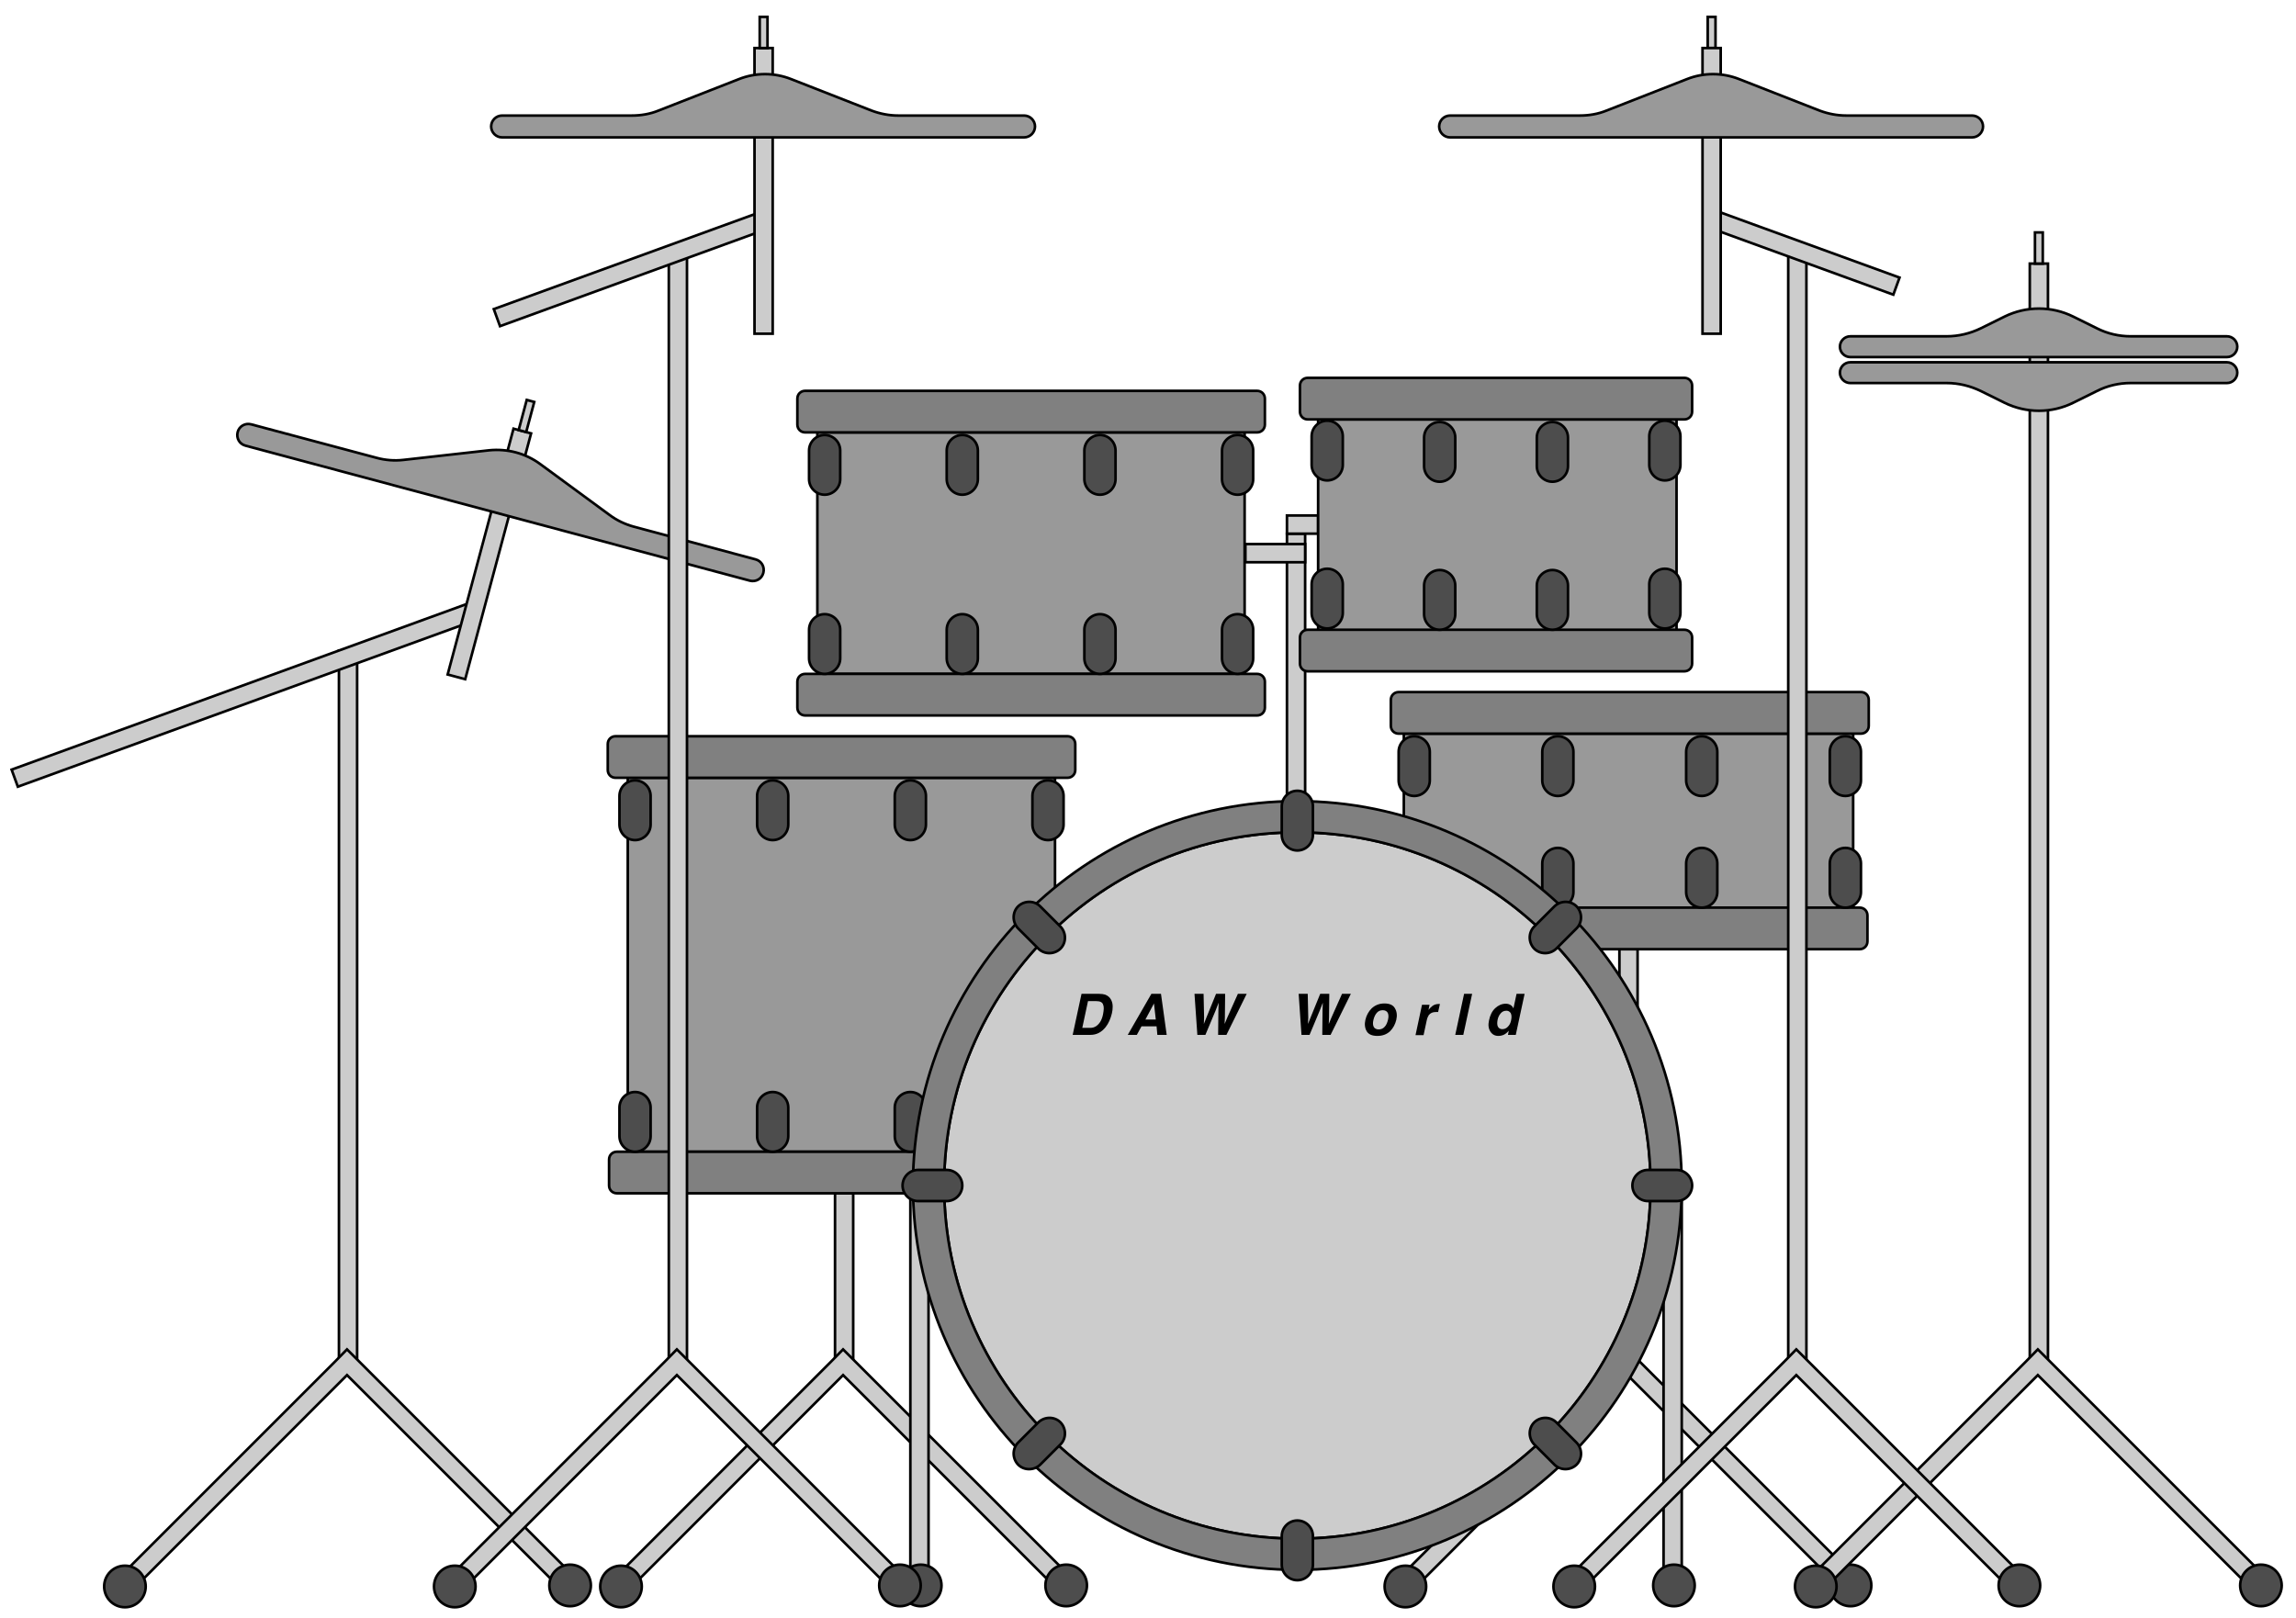
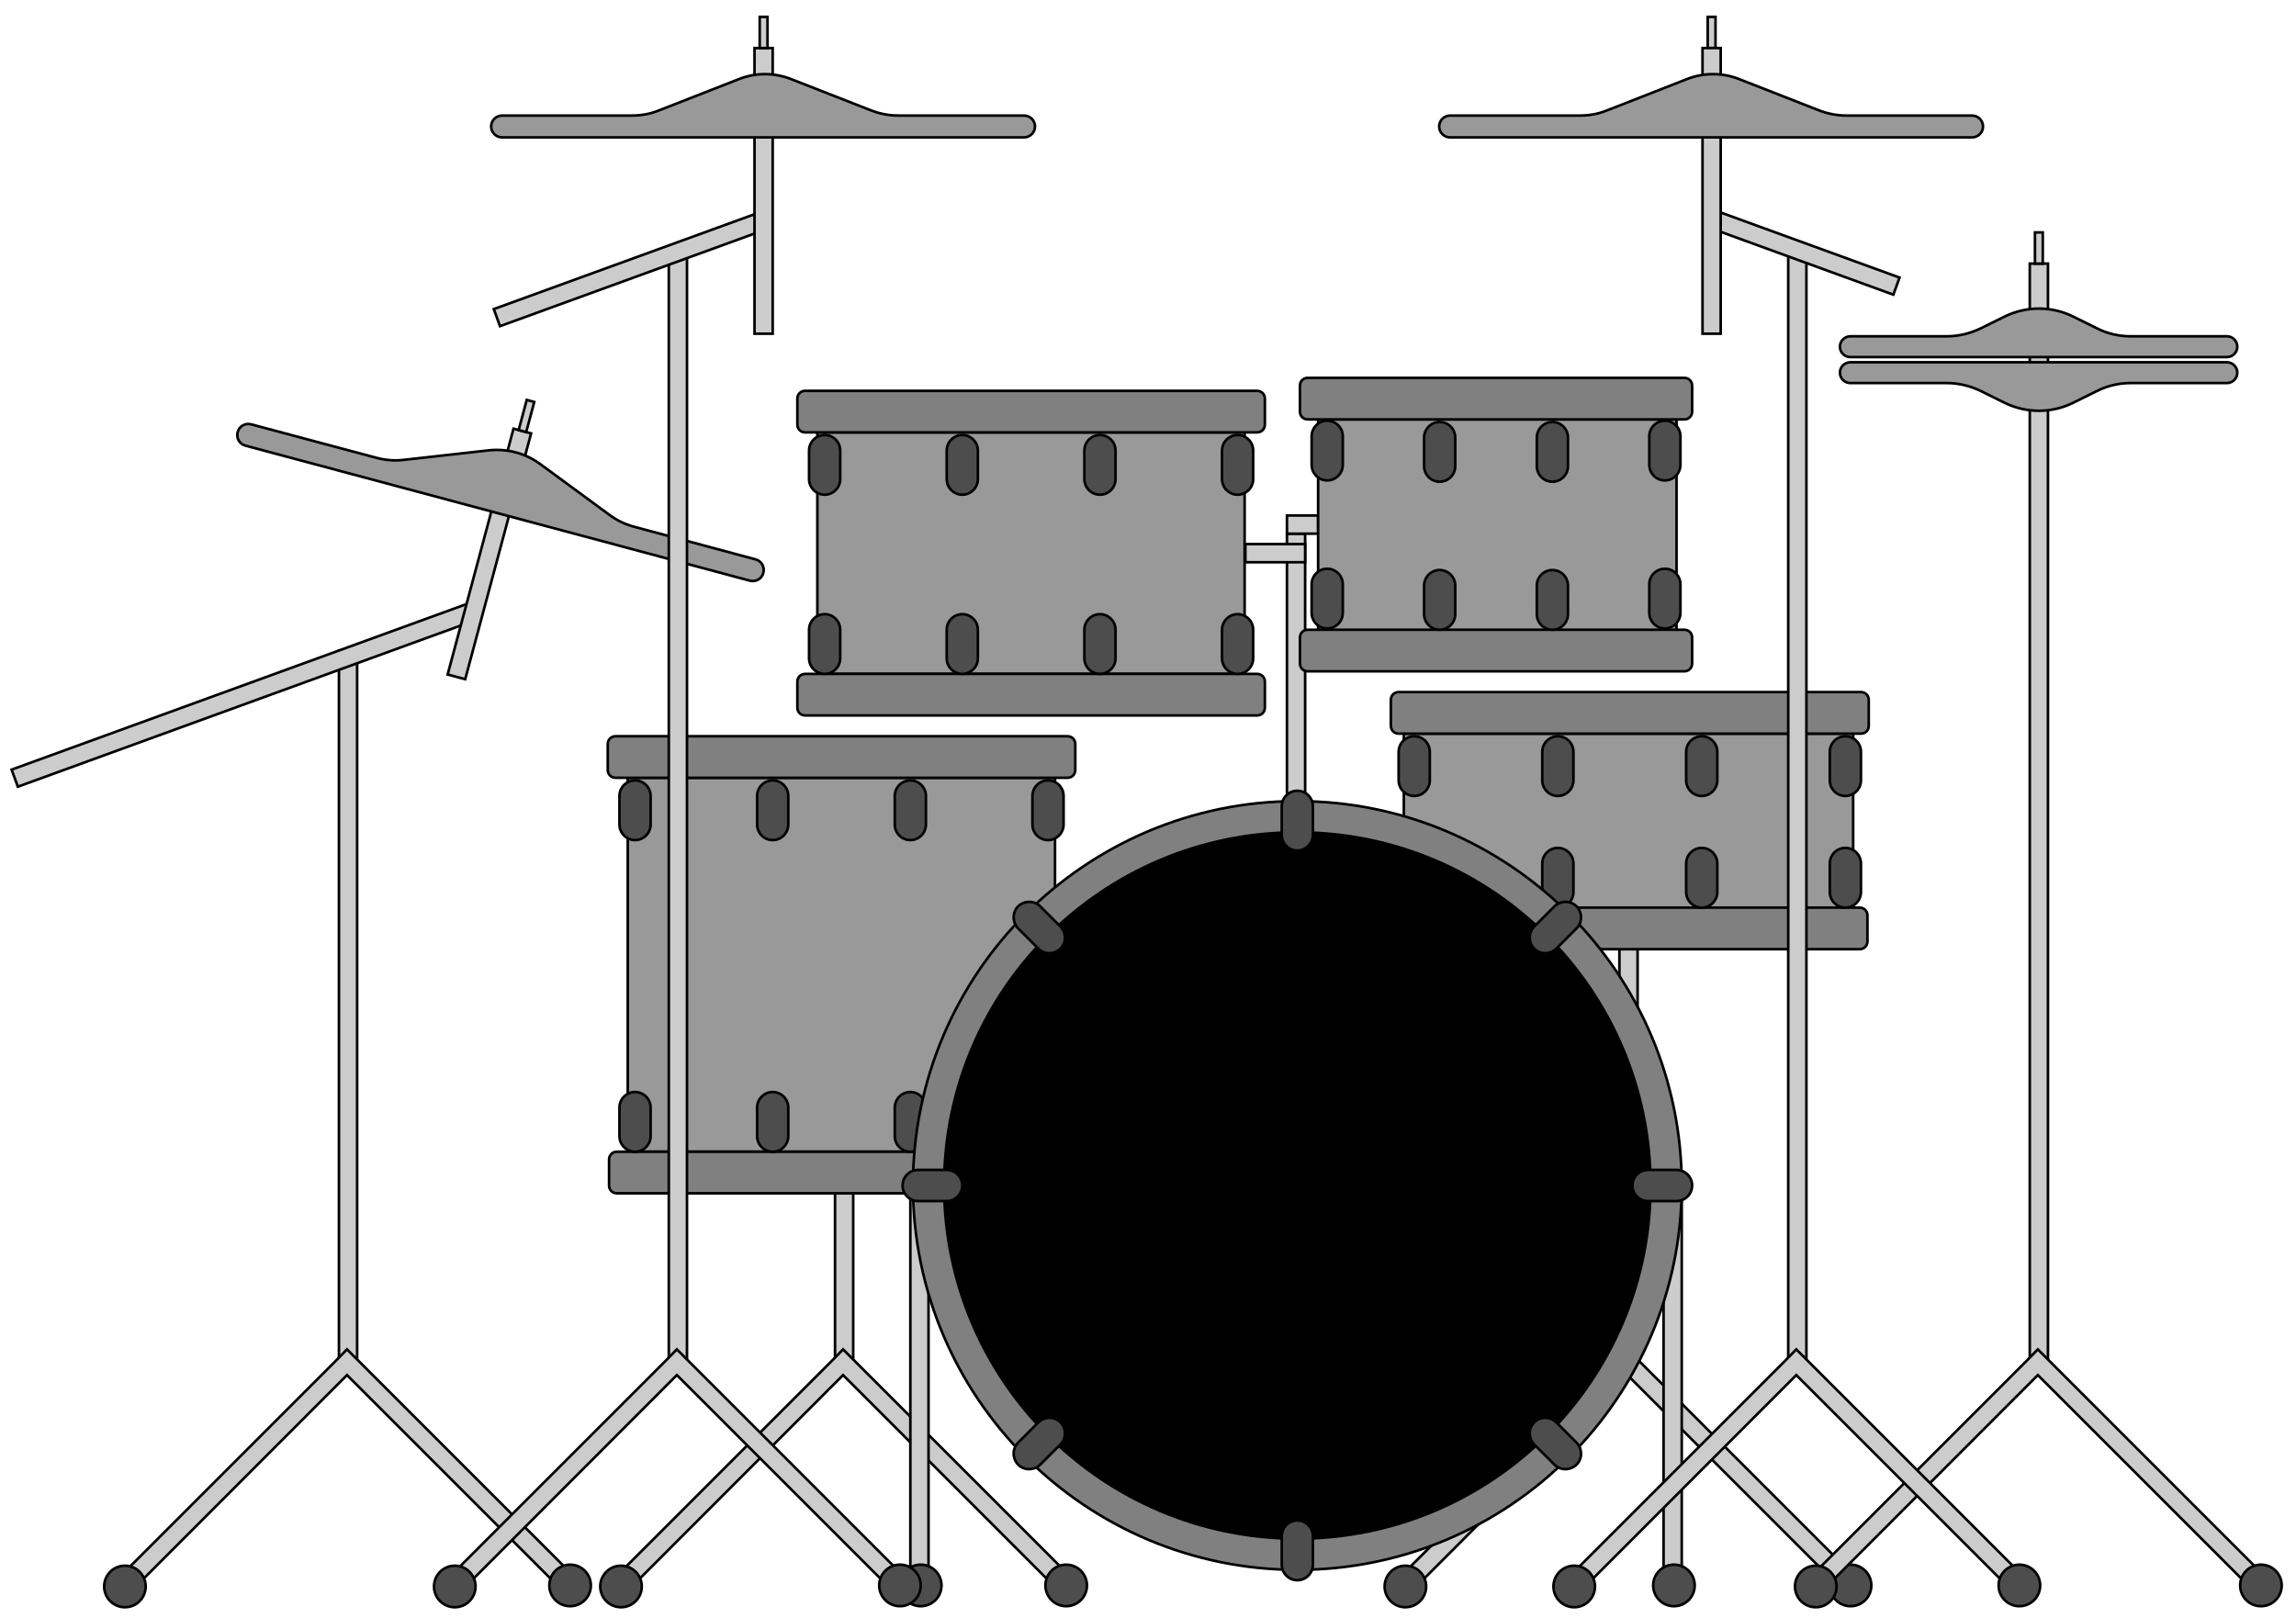
<svg xmlns="http://www.w3.org/2000/svg" version="1.1" x="0px" y="0px" viewBox="0 0 884 623" style="enable-background:new 0 0 884 623;" xml:space="preserve">
  <style type="text/css">
    .st0{fill:#CCCCCC;stroke:#000000;stroke-miterlimit:10;}
    .st1{fill:#4D4D4D;stroke:#000000;stroke-miterlimit:10;}
    .st2{fill:#CCCCCC;stroke:#000000;stroke-width:1;stroke-miterlimit:9.999;}
    .st3{fill:#999999;stroke:#000000;stroke-miterlimit:10;}
    .st4{fill:#808080;stroke:#000000;stroke-miterlimit:10;}
  </style>
-   <g id="drums-back01">
+   <g class="drums-back">
    <rect x="623.5" y="365.5" class="st0" width="7" height="164" />
    <rect x="495.5" y="205.5" class="st0" width="7" height="110" />
    <rect x="495.5" y="198.5" class="st0" width="12" height="7" />
    <rect x="479.5" y="209.5" class="st0" width="23" height="7" />
    <polygon class="st0" points="715,608 631.6,524.6 626.6,519.6 621.7,524.6 538.3,608 543.2,613 626.6,529.5 710.1,613  " />
    <circle class="st1" cx="712.5" cy="610.5" r="8" />
    <circle class="st1" cx="541.1" cy="610.9" r="8" />
    <rect x="321.5" y="459.5" class="st0" width="7" height="70" />
    <polygon class="st0" points="413,608 329.6,524.6 324.6,519.6 319.7,524.6 236.3,608 241.2,613 324.6,529.5 408.1,613  " />
    <circle class="st1" cx="410.5" cy="610.5" r="8" />
    <circle class="st1" cx="239.1" cy="610.9" r="8" />
    <rect x="130.5" y="250.5" class="st0" width="7" height="279" />
    <rect x="0" y="264" transform="matrix(0.9397 -0.342 0.342 0.9397 -85.8174 48.2779)" class="st0" width="188" height="7" />
    <rect x="781.5" y="101.5" class="st0" width="7" height="428" />
    <rect x="783.5" y="89.5" class="st0" width="3" height="12" />
    <rect x="139.4" y="209.8" transform="matrix(0.2588 -0.9659 0.9659 0.2588 -66.3705 340.0805)" class="st2" width="98" height="7" />
    <rect x="196.7" y="158.7" transform="matrix(0.2588 -0.9659 0.9659 0.2588 -4.5009 314.5167)" class="st2" width="12" height="3" />
    <polygon class="st0" points="873,608 789.6,524.6 784.6,519.6 779.7,524.6 696.3,608 701.2,613 784.6,529.5 868.1,613  " />
    <circle class="st1" cx="870.5" cy="610.5" r="8" />
    <circle class="st1" cx="699.1" cy="610.9" r="8" />
    <rect x="640.5" y="451.5" class="st0" width="7" height="159" />
    <circle class="st1" cx="644.5" cy="610.5" r="8" />
    <rect x="350.5" y="451.5" class="st0" width="7" height="159" />
    <circle class="st1" cx="354.5" cy="610.5" r="8" />
    <polygon class="st0" points="222,608 138.6,524.6 133.6,519.6 128.7,524.6 45.3,608 50.2,613 133.6,529.5 217.1,613  " />
    <circle class="st1" cx="219.5" cy="610.5" r="8" />
    <circle class="st1" cx="48.1" cy="610.9" r="8" />
  </g>
  <g id="low01-tam">
    <rect id="low01-shell" x="241.7" y="299.5" class="st3" width="164.5" height="144" />
    <g id="low01-rim">
      <path class="st4" d="M411,299.5H237c-1.7,0-3-1.3-3-3v-10c0-1.7,1.3-3,3-3h174c1.7,0,3,1.3,3,3v10C414,298.2,412.7,299.5,411,299.5z" />
      <path class="st4" d="M411.5,459.5h-174c-1.7,0-3-1.3-3-3v-10c0-1.7,1.3-3,3-3h174c1.7,0,3,1.3,3,3v10C414.5,458.2,413.2,459.5,411.5,459.5z" />
    </g>
    <g id="low01-rag">
      <path class="st1" d="M297.5,323.5L297.5,323.5c3.3,0,6-2.7,6-6v-11c0-3.3-2.7-6-6-6l0,0c-3.3,0-6,2.7-6,6v11C291.5,320.8,294.2,323.5,297.5,323.5z" />
      <path class="st1" d="M350.5,323.5L350.5,323.5c3.3,0,6-2.7,6-6v-11c0-3.3-2.7-6-6-6l0,0c-3.3,0-6,2.7-6,6v11C344.5,320.8,347.2,323.5,350.5,323.5z" />
      <path class="st1" d="M244.5,323.5L244.5,323.5c3.3,0,6-2.7,6-6v-11c0-3.3-2.7-6-6-6l0,0c-3.3,0-6,2.7-6,6v11C238.5,320.8,241.2,323.5,244.5,323.5z" />
      <path class="st1" d="M403.5,323.5L403.5,323.5c3.3,0,6-2.7,6-6v-11c0-3.3-2.7-6-6-6l0,0c-3.3,0-6,2.7-6,6v11C397.5,320.8,400.2,323.5,403.5,323.5z" />
      <path class="st1" d="M297.5,443.5L297.5,443.5c3.3,0,6-2.7,6-6v-11c0-3.3-2.7-6-6-6l0,0c-3.3,0-6,2.7-6,6v11C291.5,440.8,294.2,443.5,297.5,443.5z" />
      <path class="st1" d="M350.5,443.5L350.5,443.5c3.3,0,6-2.7,6-6v-11c0-3.3-2.7-6-6-6l0,0c-3.3,0-6,2.7-6,6v11C344.5,440.8,347.2,443.5,350.5,443.5z" />
      <path class="st1" d="M244.5,443.5L244.5,443.5c-3.3,0-6-2.7-6-6v-11c0-3.3,2.7-6,6-6l0,0c3.3,0,6,2.7,6,6v11C250.5,440.8,247.8,443.5,244.5,443.5z" />
      <path class="st1" d="M403.5,443.5L403.5,443.5c-3.3,0-6-2.7-6-6v-11c0-3.3,2.7-6,6-6l0,0c3.3,0,6,2.7,6,6v11C409.5,440.8,406.8,443.5,403.5,443.5z" />
    </g>
  </g>
  <g id="mid01-tam">
    <rect id="mid01-shell" x="314.7" y="166.5" class="st3" width="164.5" height="93" />
    <g id="mid01-rim">
      <path class="st4" d="M484,166.5H310c-1.7,0-3-1.3-3-3v-10c0-1.7,1.3-3,3-3h174c1.7,0,3,1.3,3,3v10C487,165.2,485.7,166.5,484,166.5z" />
      <path class="st4" d="M484,275.5H310c-1.7,0-3-1.3-3-3v-10c0-1.7,1.3-3,3-3h174c1.7,0,3,1.3,3,3v10C487,274.2,485.7,275.5,484,275.5z" />
    </g>
    <g id="mid01-rag">
      <path class="st1" d="M370.5,190.5L370.5,190.5c3.3,0,6-2.7,6-6v-11c0-3.3-2.7-6-6-6l0,0c-3.3,0-6,2.7-6,6v11C364.5,187.8,367.2,190.5,370.5,190.5z" />
      <path class="st1" d="M423.5,190.5L423.5,190.5c3.3,0,6-2.7,6-6v-11c0-3.3-2.7-6-6-6l0,0c-3.3,0-6,2.7-6,6v11C417.5,187.8,420.2,190.5,423.5,190.5z" />
      <path class="st1" d="M370.5,259.5L370.5,259.5c3.3,0,6-2.7,6-6v-11c0-3.3-2.7-6-6-6l0,0c-3.3,0-6,2.7-6,6v11C364.5,256.8,367.2,259.5,370.5,259.5z" />
      <path class="st1" d="M423.5,259.5L423.5,259.5c3.3,0,6-2.7,6-6v-11c0-3.3-2.7-6-6-6l0,0c-3.3,0-6,2.7-6,6v11C417.5,256.8,420.2,259.5,423.5,259.5z" />
      <path class="st1" d="M317.5,190.5L317.5,190.5c3.3,0,6-2.7,6-6v-11c0-3.3-2.7-6-6-6l0,0c-3.3,0-6,2.7-6,6v11C311.5,187.8,314.2,190.5,317.5,190.5z" />
      <path class="st1" d="M476.5,190.5L476.5,190.5c3.3,0,6-2.7,6-6v-11c0-3.3-2.7-6-6-6l0,0c-3.3,0-6,2.7-6,6v11C470.5,187.8,473.2,190.5,476.5,190.5z" />
      <path class="st1" d="M317.5,259.5L317.5,259.5c-3.3,0-6-2.7-6-6v-11c0-3.3,2.7-6,6-6l0,0c3.3,0,6,2.7,6,6v11C323.5,256.8,320.8,259.5,317.5,259.5z" />
      <path class="st1" d="M476.5,259.5L476.5,259.5c-3.3,0-6-2.7-6-6v-11c0-3.3,2.7-6,6-6l0,0c3.3,0,6,2.7,6,6v11C482.5,256.8,479.8,259.5,476.5,259.5z" />
    </g>
  </g>
  <g id="hi01-tam">
    <rect id="hi01-shell" x="507.5" y="161.5" class="st3" width="138" height="93" />
    <g id="hi01-rim">
      <path class="st4" d="M648.5,161.5h-145c-1.7,0-3-1.3-3-3v-10c0-1.7,1.3-3,3-3h145c1.7,0,3,1.3,3,3v10C651.5,160.2,650.2,161.5,648.5,161.5z" />
      <path class="st4" d="M648.5,258.5h-145c-1.7,0-3-1.3-3-3v-10c0-1.7,1.3-3,3-3h145c1.7,0,3,1.3,3,3v10C651.5,257.2,650.2,258.5,648.5,258.5z" />
    </g>
    <g id="hi01-rag">
      <path class="st1" d="M554.3,185.5L554.3,185.5c3.3,0,6-2.7,6-6v-11c0-3.3-2.7-6-6-6l0,0c-3.3,0-6,2.7-6,6v11C548.3,182.8,551,185.5,554.3,185.5z" />
      <path class="st1" d="M597.7,185.5L597.7,185.5c3.3,0,6-2.7,6-6v-11c0-3.3-2.7-6-6-6l0,0c-3.3,0-6,2.7-6,6v11C591.7,182.8,594.4,185.5,597.7,185.5z" />
      <path class="st1" d="M554.3,242.5L554.3,242.5c3.3,0,6-2.7,6-6v-11c0-3.3-2.7-6-6-6l0,0c-3.3,0-6,2.7-6,6v11C548.3,239.8,551,242.5,554.3,242.5z" />
      <path class="st1" d="M597.7,242.5L597.7,242.5c3.3,0,6-2.7,6-6v-11c0-3.3-2.7-6-6-6l0,0c-3.3,0-6,2.7-6,6v11C591.7,239.8,594.4,242.5,597.7,242.5z" />
      <path class="st1" d="M511,185L511,185c3.3,0,6-2.7,6-6v-11c0-3.3-2.7-6-6-6l0,0c-3.3,0-6,2.7-6,6v11C505,182.3,507.7,185,511,185z" />
      <path class="st1" d="M641,185L641,185c3.3,0,6-2.7,6-6v-11c0-3.3-2.7-6-6-6l0,0c-3.3,0-6,2.7-6,6v11C635,182.3,637.7,185,641,185z" />
      <path class="st1" d="M511,242L511,242c-3.3,0-6-2.7-6-6v-11c0-3.3,2.7-6,6-6l0,0c3.3,0,6,2.7,6,6v11C517,239.3,514.3,242,511,242z" />
      <path class="st1" d="M641,242L641,242c-3.3,0-6-2.7-6-6v-11c0-3.3,2.7-6,6-6l0,0c3.3,0,6,2.7,6,6v11C647,239.3,644.3,242,641,242z" />
    </g>
  </g>
  <g id="snare01">
    <rect id="snare01-shell" x="540.5" y="282.5" class="st3" width="173" height="67" />
    <g id="snare01-rim">
      <path class="st4" d="M716.5,282.5h-178c-1.7,0-3-1.3-3-3v-10c0-1.7,1.3-3,3-3h178c1.7,0,3,1.3,3,3v10C719.5,281.2,718.2,282.5,716.5,282.5z" />
      <path class="st4" d="M716,365.5H538c-1.7,0-3-1.3-3-3v-10c0-1.7,1.3-3,3-3h178c1.7,0,3,1.3,3,3v10C719,364.2,717.7,365.5,716,365.5z" />
    </g>
    <g id="snare01-rag">
      <path class="st1" d="M599.8,306.5L599.8,306.5c3.3,0,6-2.7,6-6v-11c0-3.3-2.7-6-6-6l0,0c-3.3,0-6,2.7-6,6v11C593.8,303.8,596.5,306.5,599.8,306.5z" />
      <path class="st1" d="M655.2,306.5L655.2,306.5c3.3,0,6-2.7,6-6v-11c0-3.3-2.7-6-6-6l0,0c-3.3,0-6,2.7-6,6v11C649.2,303.8,651.9,306.5,655.2,306.5z" />
      <path class="st1" d="M599.8,349.5L599.8,349.5c3.3,0,6-2.7,6-6v-11c0-3.3-2.7-6-6-6l0,0c-3.3,0-6,2.7-6,6v11C593.8,346.8,596.5,349.5,599.8,349.5z" />
      <path class="st1" d="M655.2,349.5L655.2,349.5c3.3,0,6-2.7,6-6v-11c0-3.3-2.7-6-6-6l0,0c-3.3,0-6,2.7-6,6v11C649.2,346.8,651.9,349.5,655.2,349.5z" />
      <path class="st1" d="M544.5,306.5L544.5,306.5c3.3,0,6-2.7,6-6v-11c0-3.3-2.7-6-6-6l0,0c-3.3,0-6,2.7-6,6v11C538.5,303.8,541.2,306.5,544.5,306.5z" />
      <path class="st1" d="M710.5,306.5L710.5,306.5c3.3,0,6-2.7,6-6v-11c0-3.3-2.7-6-6-6l0,0c-3.3,0-6,2.7-6,6v11C704.5,303.8,707.2,306.5,710.5,306.5z" />
      <path class="st1" d="M544.5,349.5L544.5,349.5c-3.3,0-6-2.7-6-6v-11c0-3.3,2.7-6,6-6l0,0c3.3,0,6,2.7,6,6v11C550.5,346.8,547.8,349.5,544.5,349.5z" />
      <path class="st1" d="M710.5,349.5L710.5,349.5c-3.3,0-6-2.7-6-6v-11c0-3.3,2.7-6,6-6l0,0c3.3,0,6,2.7,6,6v11C716.5,346.8,713.8,349.5,710.5,349.5z" />
    </g>
  </g>
  <g id="bass01">
-     <circle id="bass01-shell" class="st0" cx="499.5" cy="456.5" r="136" />
+     <circle id="bass01-shell" class="st5" cx="499.5" cy="456.5" r="136" />
    <path id="ba01ss-rim" class="st4" d="M499.5,604.5c-81.6,0-148-66.4-148-148s66.4-148,148-148s148,66.4,148,148S581.1,604.5,499.5,604.5z M499.5,320.5c-75,0-136,61-136,136s61,136,136,136s136-61,136-136S574.5,320.5,499.5,320.5z" />
    <g id="ba01ss-rag">
      <path class="st1" d="M499.5,608.5L499.5,608.5c3.3,0,6-2.7,6-6v-11c0-3.3-2.7-6-6-6l0,0c-3.3,0-6,2.7-6,6v11C493.5,605.8,496.2,608.5,499.5,608.5z" />
      <path class="st1" d="M607,564L607,564c2.3-2.3,2.3-6.1,0-8.5l-7.8-7.8c-2.3-2.3-6.1-2.3-8.5,0l0,0c-2.3,2.3-2.3,6.1,0,8.5l7.8,7.8C600.8,566.3,604.6,566.3,607,564z" />
      <path class="st1" d="M651.5,456.5L651.5,456.5c0-3.3-2.7-6-6-6h-11c-3.3,0-6,2.7-6,6l0,0c0,3.3,2.7,6,6,6h11C648.8,462.5,651.5,459.8,651.5,456.5z" />
      <path class="st1" d="M607,349L607,349c-2.3-2.3-6.1-2.3-8.5,0l-7.8,7.8c-2.3,2.3-2.3,6.1,0,8.5l0,0c2.3,2.3,6.1,2.3,8.5,0l7.8-7.8C609.3,355.2,609.3,351.4,607,349z" />
      <path class="st1" d="M499.5,304.5L499.5,304.5c-3.3,0-6,2.7-6,6v11c0,3.3,2.7,6,6,6l0,0c3.3,0,6-2.7,6-6v-11C505.5,307.2,502.8,304.5,499.5,304.5z" />
      <path class="st1" d="M392,349L392,349c-2.3,2.3-2.3,6.1,0,8.5l7.8,7.8c2.3,2.3,6.1,2.3,8.5,0l0,0c2.3-2.3,2.3-6.1,0-8.5l-7.8-7.8C398.2,346.7,394.4,346.7,392,349z" />
      <path class="st1" d="M347.5,456.5L347.5,456.5c0,3.3,2.7,6,6,6h11c3.3,0,6-2.7,6-6l0,0c0-3.3-2.7-6-6-6h-11C350.2,450.5,347.5,453.2,347.5,456.5z" />
      <path class="st1" d="M392,564L392,564c2.3,2.3,6.1,2.3,8.5,0l7.8-7.8c2.3-2.3,2.3-6.1,0-8.5l0,0c-2.3-2.3-6.1-2.3-8.5,0l-7.8,7.8C389.7,557.8,389.7,561.6,392,564z" />
    </g>
-     <g id="bass-type01">
+     <g class="bass-type01">
      <path d="M425.5,383c1,0.4,1.8,1,2.3,2c0.4,0.8,0.6,1.6,0.6,2.6c0,0.9-0.1,1.8-0.3,2.6c-0.5,2.1-1.3,3.9-2.4,5.3c-1.6,2-3.5,3-5.9,3H413l3.4-15.8h6.8C424.1,382.7,424.9,382.8,425.5,383z M418.9,385.5l-2.2,10.3h3.1c1.6,0,2.8-0.8,3.8-2.3c0.5-0.8,0.9-1.9,1.1-3c0.3-1.6,0.4-2.8,0-3.7c-0.3-0.9-1.2-1.3-2.7-1.3H418.9z" />
      <path d="M443.3,382.7h3.7l2.2,15.8h-3.6l-0.3-3.3h-5.8l-1.8,3.3h-3.5L443.3,382.7z M441,392.6h4l-0.7-6.2L441,392.6z" />
      <path d="M463.4,382.7l0.2,9.1l-0.1,2.5l1-2.5l3.7-9.1h3.5l-0.1,9.1l-0.1,2.5l1-2.4l4.1-9.2h3.4l-7.8,15.8H469l0.1-9.3l0.1-3.1l-1.2,3.1l-3.9,9.3H461l-1.1-15.8H463.4z" />
      <path d="M503.5,382.7l0.2,9.1l-0.1,2.5l1-2.5l3.7-9.1h3.5l-0.1,9.1l-0.1,2.5l1-2.4l4.1-9.2h3.4l-7.8,15.8h-3.2l0.1-9.3l0.1-3.1l-1.2,3.1l-3.9,9.3h-3.1l-1.1-15.8H503.5z" />
      <path d="M530.3,398.9c-2,0-3.4-0.6-4.1-1.8c-0.7-1.2-0.9-2.7-0.5-4.4c0.4-1.7,1.2-3.2,2.4-4.4c1.3-1.2,2.9-1.9,4.9-1.9s3.4,0.6,4.1,1.9c0.7,1.2,0.9,2.7,0.5,4.4c-0.4,1.7-1.2,3.2-2.4,4.4C533.9,398.3,532.3,398.9,530.3,398.9z M534.4,392.7c0.3-1.2,0.2-2.1-0.1-2.7s-1-1-1.9-1s-1.7,0.3-2.3,1s-1,1.5-1.3,2.7s-0.2,2.1,0.1,2.7s1,1,1.9,1s1.7-0.3,2.3-1C533.7,394.8,534.1,393.9,534.4,392.7z" />
      <path d="M554.4,386.6l-0.7,3.1c-0.2,0-0.4,0-0.5,0c-0.2,0-0.3,0-0.4,0c-1.2,0-2.1,0.4-2.7,1.2c-0.3,0.5-0.6,1.1-0.8,2.1l-1.2,5.6H545l2.5-11.7h2.9l-0.4,2c0.6-0.8,1.2-1.3,1.6-1.6c0.7-0.5,1.5-0.7,2.4-0.7c0.1,0,0.1,0,0.1,0C554.2,386.6,554.3,386.6,554.4,386.6z" />
      <path d="M563.4,398.5h-3.1l3.4-15.8h3.1L563.4,398.5z" />
      <path d="M582.7,388.3l1.2-5.6h3.1l-3.4,15.8h-3l0.3-1.6c-0.6,0.7-1.2,1.2-1.8,1.5s-1.4,0.5-2.2,0.5c-1.4,0-2.4-0.6-3.1-1.7c-0.7-1.1-0.9-2.5-0.5-4.3c0.4-2,1.2-3.6,2.4-4.7s2.5-1.7,4.1-1.7c0.7,0,1.3,0.2,1.8,0.5C582.1,387.3,582.5,387.8,582.7,388.3zM581.8,392.9c0.3-1.4,0.2-2.5-0.4-3.1c-0.4-0.4-0.8-0.6-1.4-0.6c-0.9,0-1.6,0.3-2.2,1c-0.6,0.7-1,1.5-1.2,2.5c-0.2,1.1-0.2,1.9,0.1,2.6c0.3,0.6,0.9,1,1.7,1s1.6-0.3,2.2-1C581.2,394.7,581.6,393.9,581.8,392.9z" />
    </g>
  </g>
-   <g id="hat01">
-     <path id="hat-01bottom" class="st3" d="M807.3,150.6l-9.1,4.5c-8.3,4.1-18,4.1-26.4,0l-9.1-4.5c-4.1-2-8.6-3.1-13.2-3.1h-37.1c-2.2,0-4-1.8-4-4l0,0c0-2.2,1.8-4,4-4h145c2.2,0,4,1.8,4,4l0,0c0,2.2-1.8,4-4,4h-37.1C815.9,147.5,811.4,148.5,807.3,150.6z" />
-     <path id="hat-01top" class="st3" d="M807.3,126.4l-9.1-4.5c-8.3-4.1-18-4.1-26.4,0l-9.1,4.5c-4.1,2-8.6,3.1-13.2,3.1h-37.1c-2.2,0-4,1.8-4,4l0,0c0,2.2,1.8,4,4,4h145c2.2,0,4-1.8,4-4l0,0c0-2.2-1.8-4-4-4h-37.1C815.9,129.5,811.4,128.5,807.3,126.4z" />
+   <g id="hat01" class="hat">
+     <path id="hat01-bottom" class="st3" d="M807.3,150.6l-9.1,4.5c-8.3,4.1-18,4.1-26.4,0l-9.1-4.5c-4.1-2-8.6-3.1-13.2-3.1h-37.1c-2.2,0-4-1.8-4-4l0,0c0-2.2,1.8-4,4-4h145c2.2,0,4,1.8,4,4l0,0c0,2.2-1.8,4-4,4h-37.1C815.9,147.5,811.4,148.5,807.3,150.6z" />
+     <path id="hat01-top" class="st3" d="M807.3,126.4l-9.1-4.5c-8.3-4.1-18-4.1-26.4,0l-9.1,4.5c-4.1,2-8.6,3.1-13.2,3.1h-37.1c-2.2,0-4,1.8-4,4l0,0c0,2.2,1.8,4,4,4h145c2.2,0,4-1.8,4-4l0,0c0-2.2-1.8-4-4-4h-37.1C815.9,129.5,811.4,128.5,807.3,126.4z" />
  </g>
-   <path id="ride01" class="st3" d="M234.7,198.3L208,178.7c-5.7-4.2-12.7-6-19.7-5.3l-33,3.7c-3.5,0.4-7,0.1-10.3-0.8l-48.3-12.9c-2.3-0.6-4.6,0.7-5.2,3l0,0c-0.6,2.3,0.7,4.6,3,5.2l194.2,52c2.3,0.6,4.6-0.7,5.2-3l0,0c0.6-2.3-0.7-4.6-3-5.2L244,202.8C240.7,201.9,237.5,200.4,234.7,198.3z" />
-   <g id="back02">
+   <path id="ride01" class="st3 ride" d="M234.7,198.3L208,178.7c-5.7-4.2-12.7-6-19.7-5.3l-33,3.7c-3.5,0.4-7,0.1-10.3-0.8l-48.3-12.9c-2.3-0.6-4.6,0.7-5.2,3l0,0c-0.6,2.3,0.7,4.6,3,5.2l194.2,52c2.3,0.6,4.6-0.7,5.2-3l0,0c0.6-2.3-0.7-4.6-3-5.2L244,202.8C240.7,201.9,237.5,200.4,234.7,198.3z" />
+   <g class="drums-back">
    <rect x="257.5" y="96.5" class="st0" width="7" height="433" />
    <rect x="188" y="100" transform="matrix(0.9397 -0.342 0.342 0.9397 -20.7447 89.3473)" class="st0" width="110" height="7" />
    <rect x="290.5" y="18.5" class="st0" width="7" height="110" />
    <rect x="292.5" y="6.5" class="st0" width="3" height="12" />
    <polygon class="st0" points="349,608 265.6,524.6 260.6,519.6 255.7,524.6 172.3,608 177.2,613 260.6,529.5 344.1,613  " />
    <circle class="st1" cx="346.5" cy="610.5" r="8" />
    <circle class="st1" cx="175.1" cy="610.9" r="8" />
    <rect x="688.5" y="96.5" class="st0" width="7" height="433" />
    <rect x="690.5" y="58.5" transform="matrix(0.342 -0.9397 0.9397 0.342 365.4865 715.9908)" class="st0" width="7" height="77" />
    <rect x="657.5" y="6.5" class="st0" width="3" height="12" />
    <rect x="655.5" y="18.5" class="st0" width="7" height="110" />
    <polygon class="st0" points="780,608 696.6,524.6 691.6,519.6 686.7,524.6 603.3,608 608.2,613 691.6,529.5 775.1,613  " />
    <circle class="st1" cx="777.5" cy="610.5" r="8" />
    <circle class="st1" cx="606.1" cy="610.9" r="8" />
  </g>
-   <g id="clash01">
+   <g id="clash01" class="clash">
    <path id="clash01-r" class="st3" d="M335.6,42.6l-30.9-12.1c-6.5-2.6-13.8-2.6-20.3,0l-30.9,12.1c-3.2,1.3-6.7,1.9-10.2,1.9h-50c-2.3,0-4.2,1.9-4.2,4.2l0,0c0,2.3,1.9,4.2,4.2,4.2h201c2.3,0,4.2-1.9,4.2-4.2l0,0c0-2.3-1.9-4.2-4.2-4.2h-48.5C342.3,44.5,338.8,43.8,335.6,42.6z" />
    <path id="clash01-l" class="st3" d="M700.6,42.6l-30.9-12.1c-6.5-2.6-13.8-2.6-20.3,0l-30.9,12.1c-3.2,1.3-6.7,1.9-10.2,1.9h-50c-2.3,0-4.2,1.9-4.2,4.2l0,0c0,2.3,1.9,4.2,4.2,4.2h201c2.3,0,4.2-1.9,4.2-4.2l0,0c0-2.3-1.9-4.2-4.2-4.2h-48.5C707.3,44.5,703.8,43.8,700.6,42.6z" />
  </g>
</svg>
